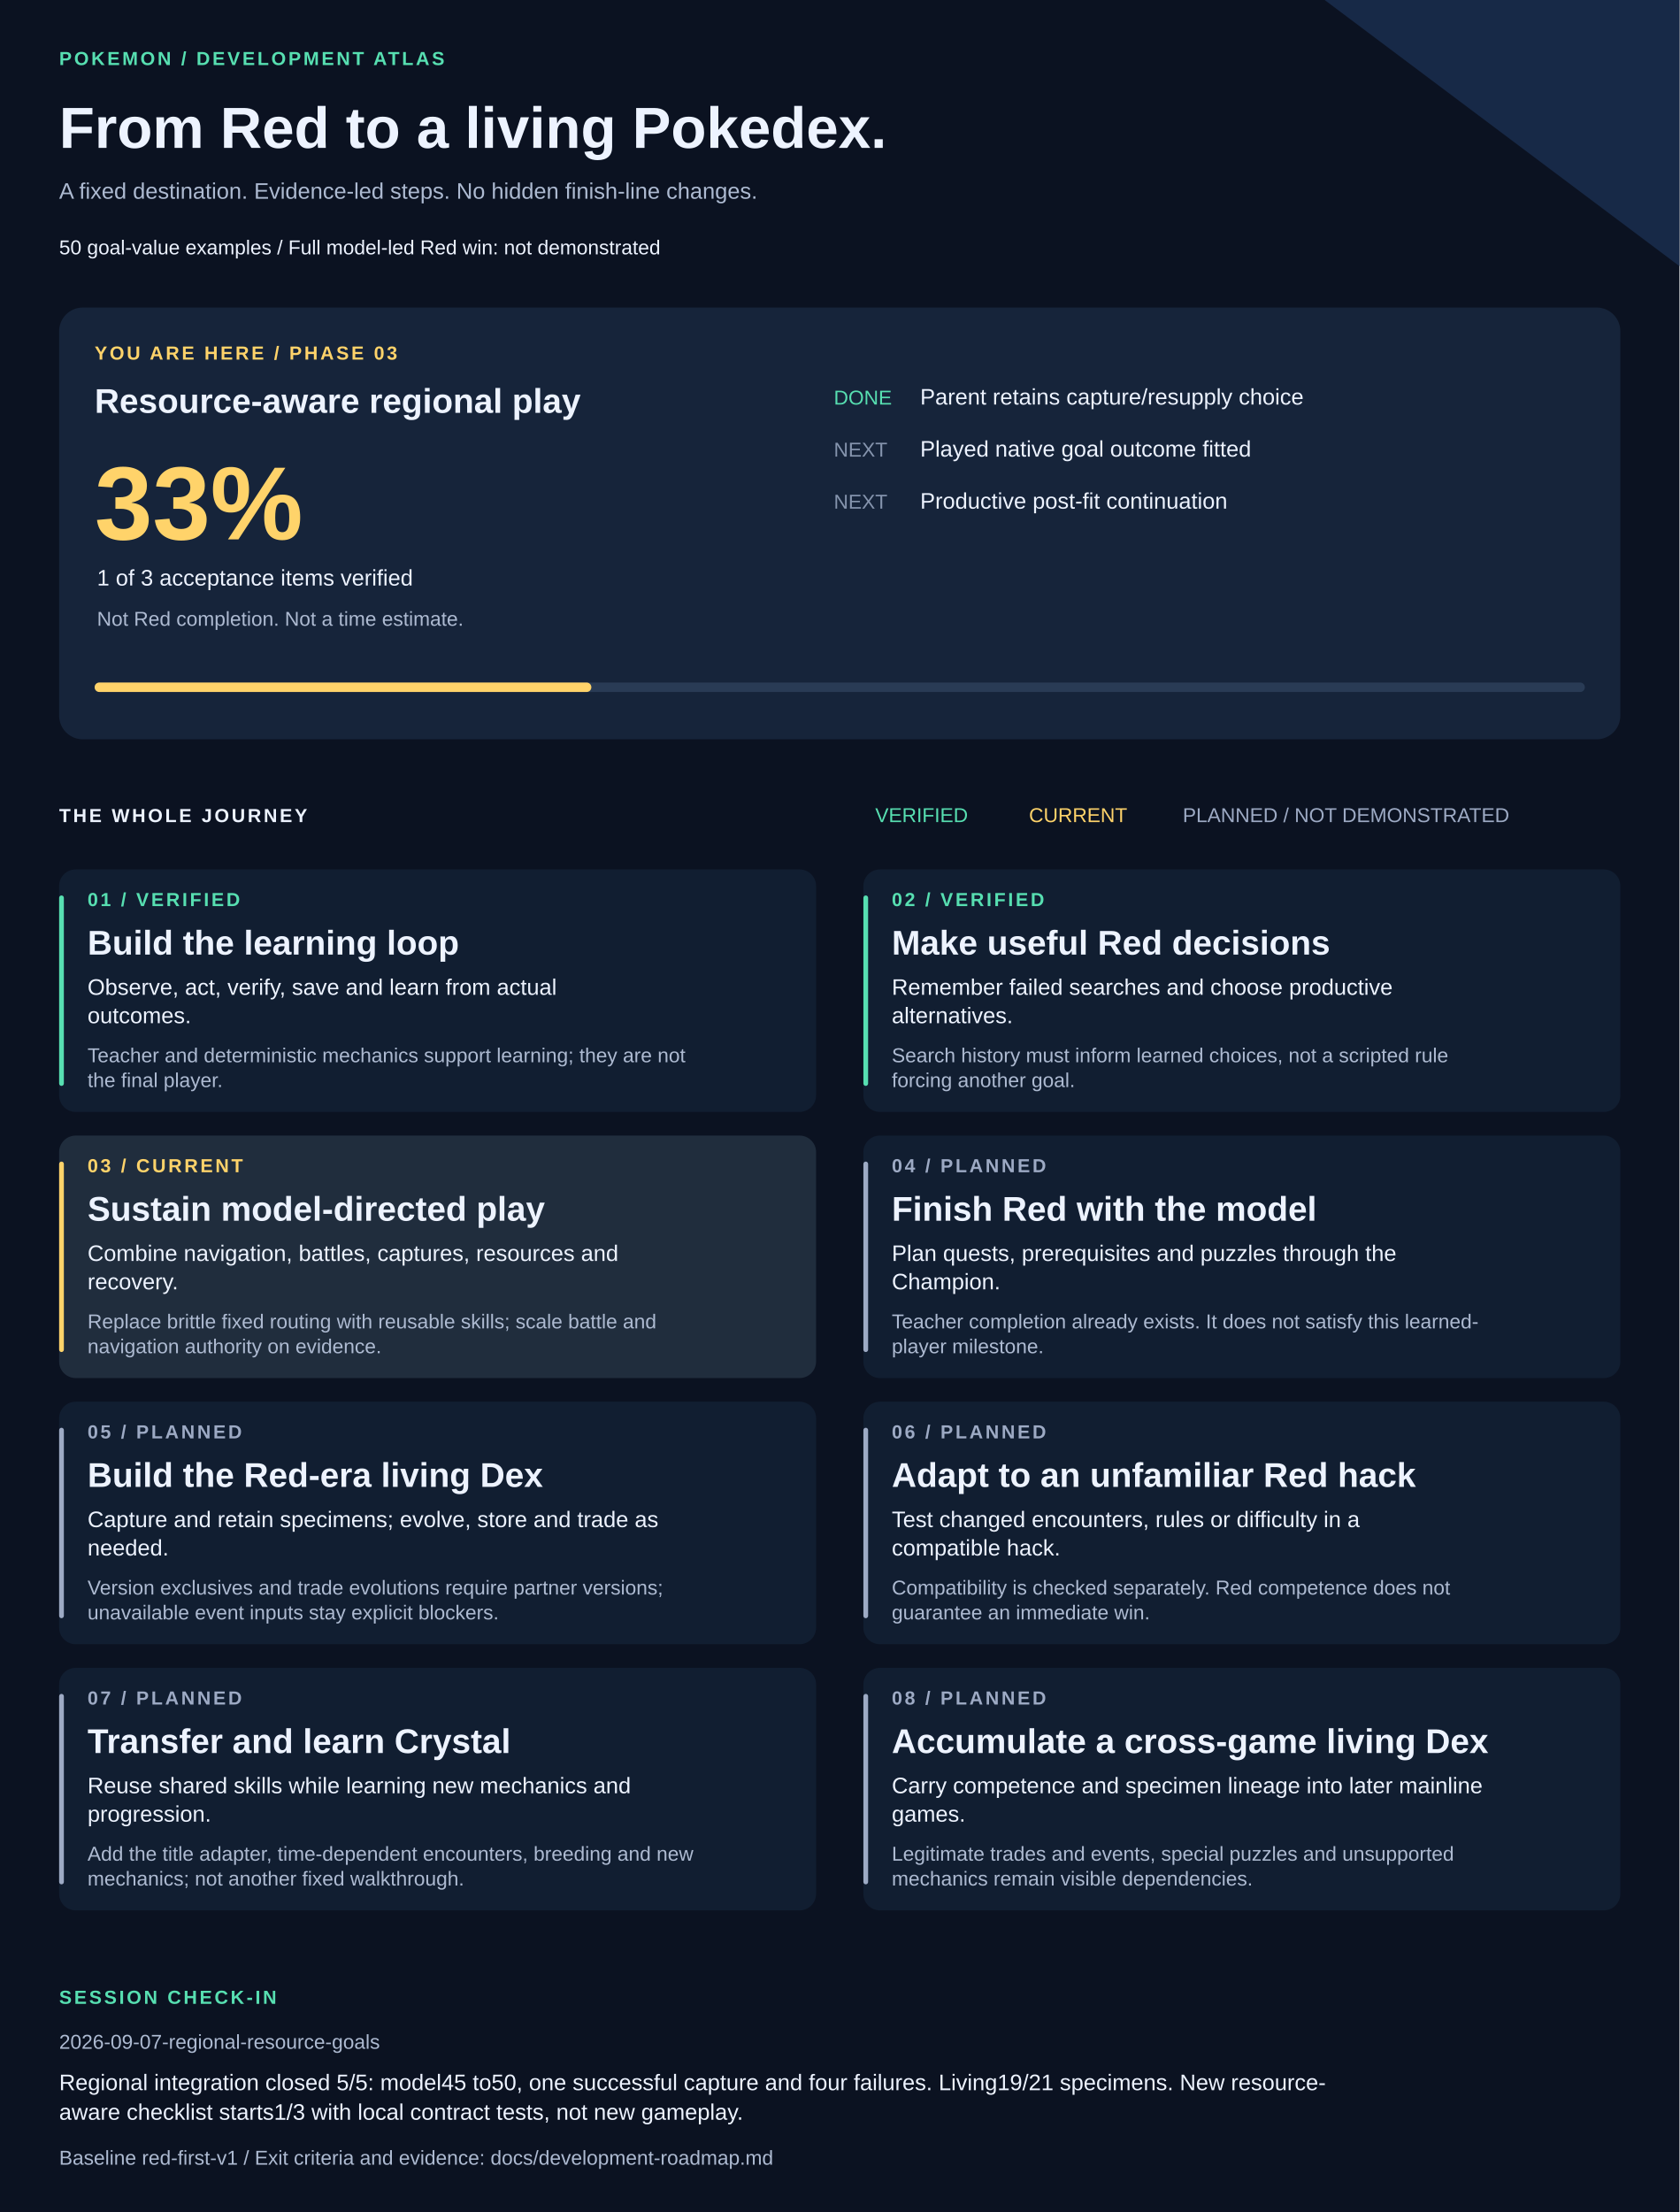
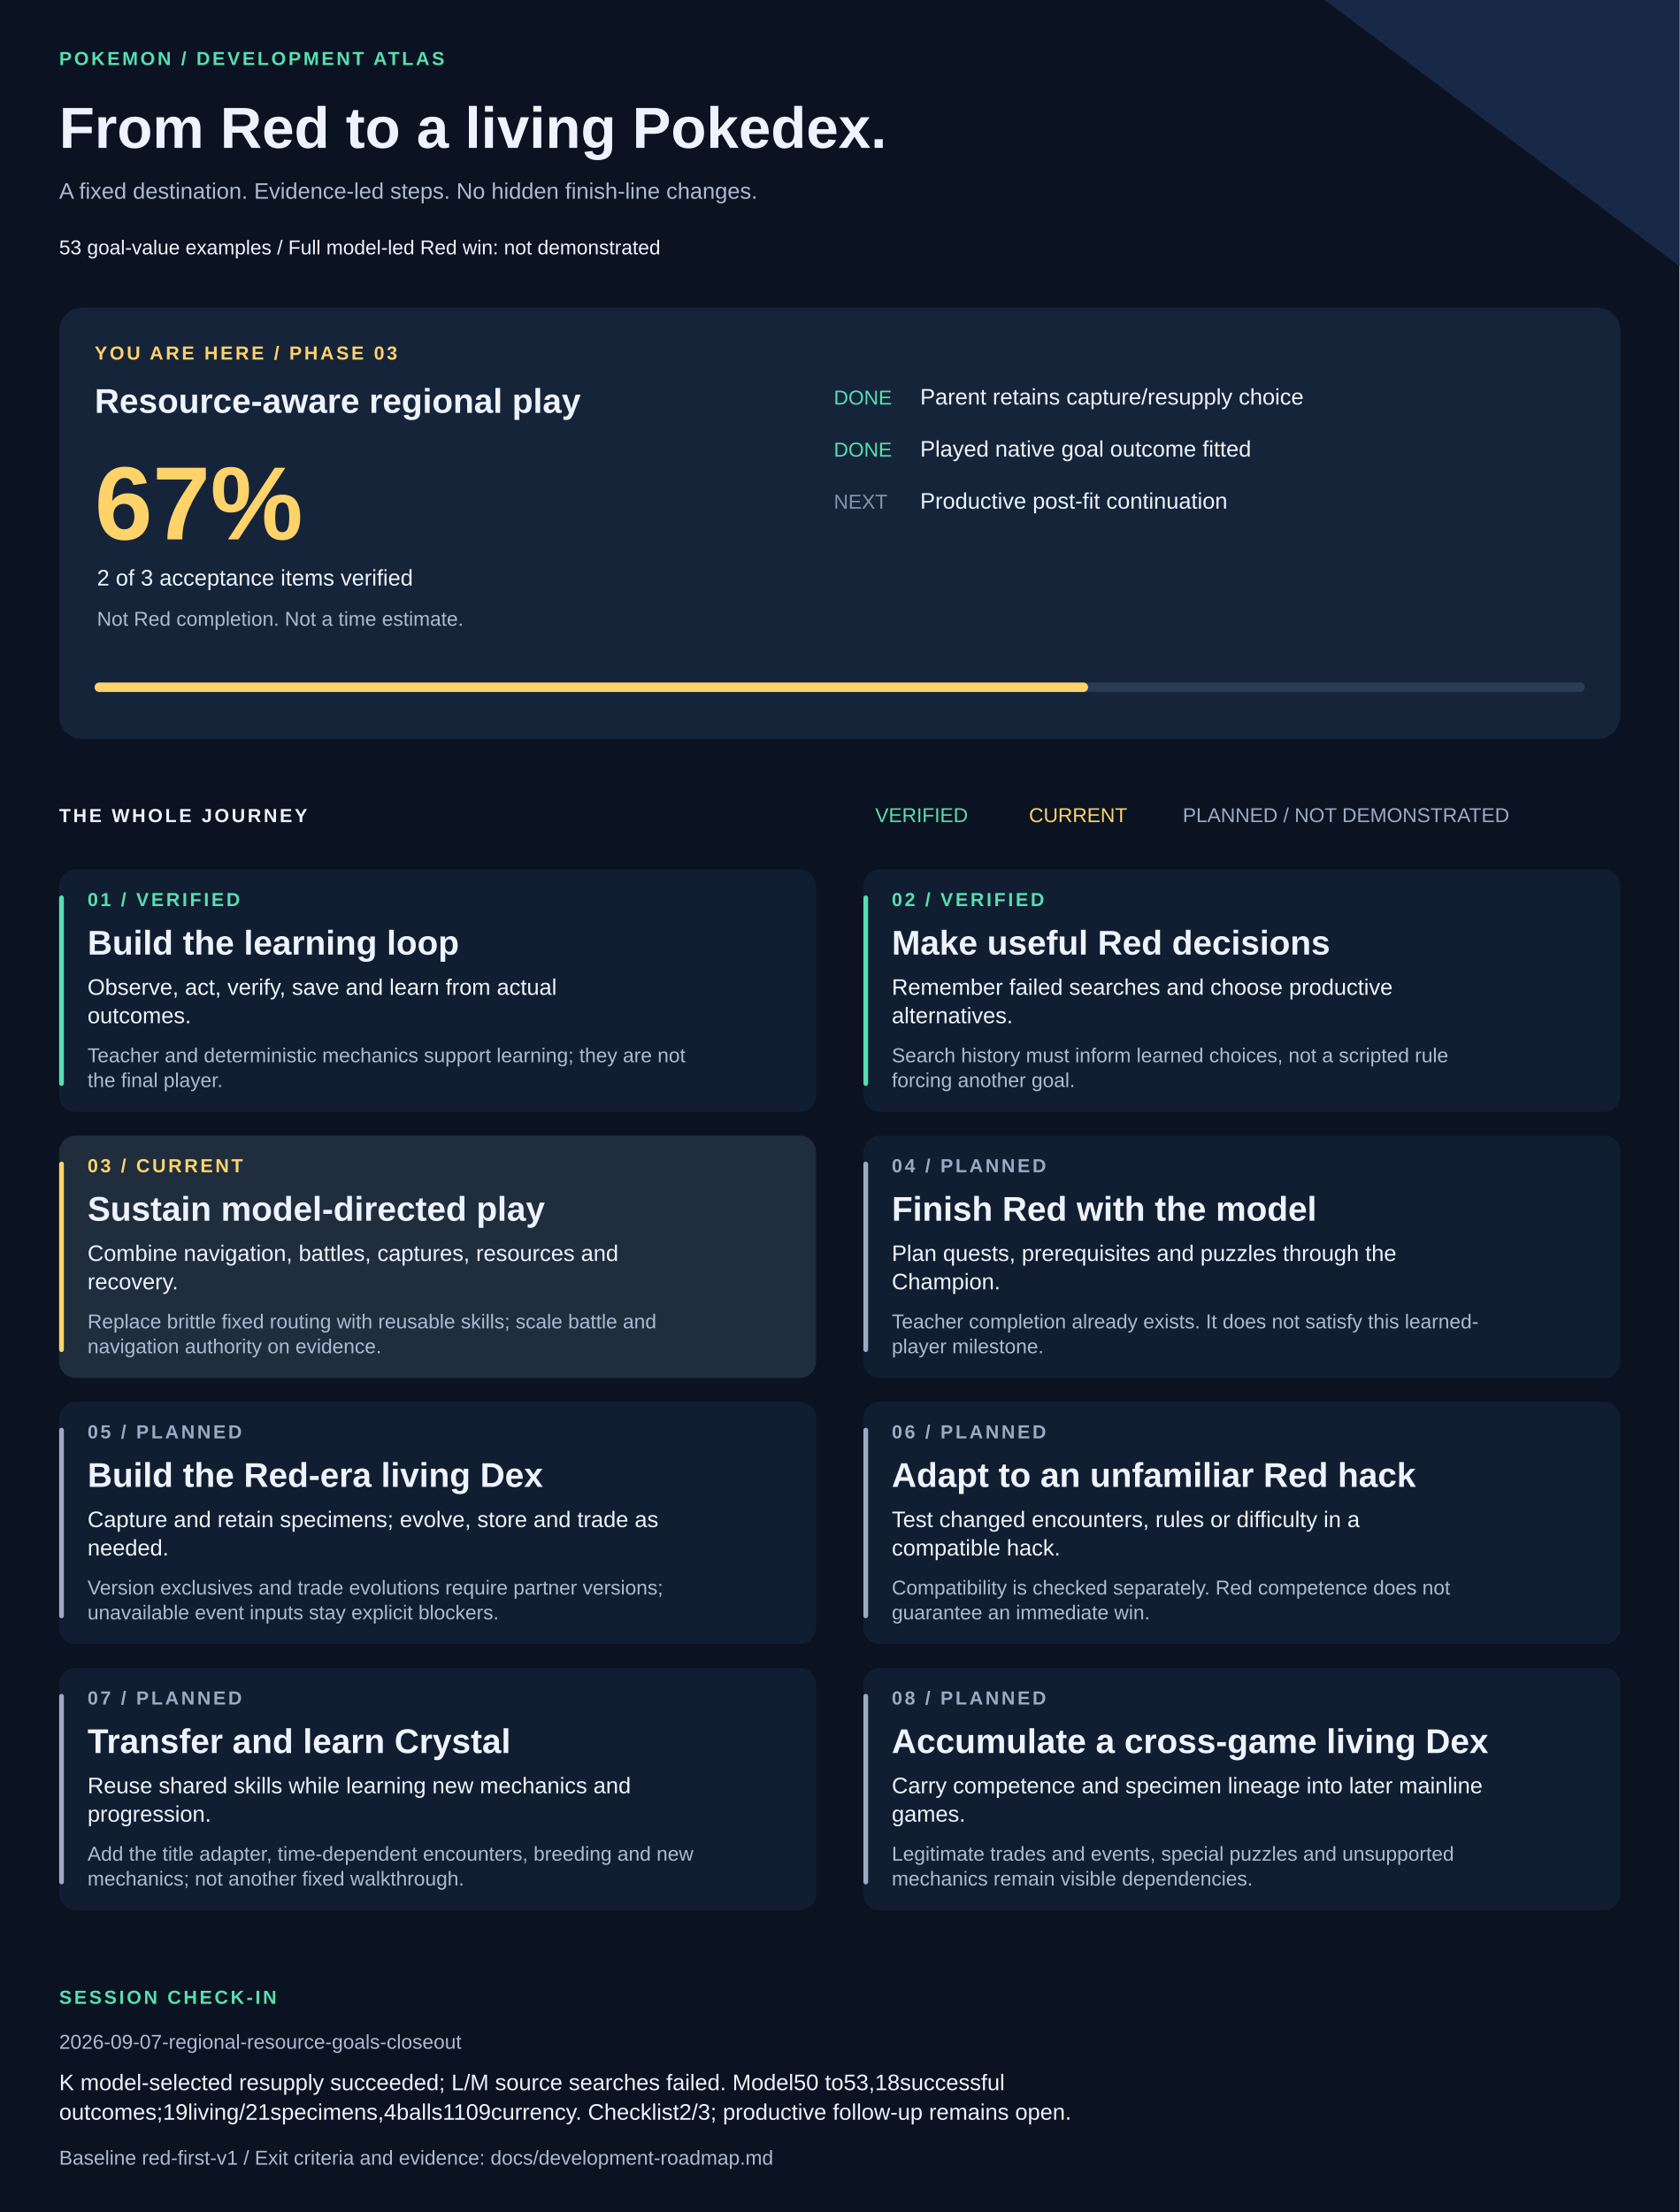
<svg xmlns="http://www.w3.org/2000/svg" width="1420" height="1870" viewBox="0 0 1420 1870" role="img" aria-labelledby="title description">
  <style>text{font-family:Arial,Helvetica,sans-serif;fill:#edf3ff}.muted{fill:#adbad1}.eyebrow{font-size:16px;letter-spacing:2px;font-weight:bold}.heading{font-size:29px;font-weight:bold}.body{font-size:19px}.small{font-size:17px}</style>
  <rect width="1420" height="1870" fill="#0b1221" />
  <path d="M1120 0H1420V225Z" fill="#172947" />
  <text x="50" y="55" class="eyebrow" style="fill:#57dfb1">POKEMON / DEVELOPMENT ATLAS</text>
  <text x="50" y="125" style="font-size:49px;font-weight:bold">From Red to a living Pokedex.</text>
  <text x="50" y="168" class="body muted">A fixed destination. Evidence-led steps. No hidden finish-line changes.</text>
-   <text x="50" y="215" class="small">50 goal-value examples  /  Full model-led Red win: not demonstrated</text>
+   <text x="50" y="215" class="small">53 goal-value examples  /  Full model-led Red win: not demonstrated</text>
  <rect x="50" y="260" width="1320" height="365" rx="20" fill="#16243a" />
  <text x="80" y="304" class="eyebrow" style="fill:#ffd36a">YOU ARE HERE / PHASE 03</text>
  <text x="80" y="349" class="heading">Resource-aware regional play</text>
-   <text x="80" y="456" style="font-size:88px;font-weight:bold;fill:#ffd36a">33%</text>
-   <text x="82" y="495" class="body">1 of 3 acceptance items verified</text>
+   <text x="80" y="456" style="font-size:88px;font-weight:bold;fill:#ffd36a">67%</text>
+   <text x="82" y="495" class="body">2 of 3 acceptance items verified</text>
  <text x="82" y="529" class="small muted">Not Red completion. Not a time estimate.</text>
  <text x="705" y="342" class="small" style="fill:#57dfb1">DONE</text>
  <text x="778" y="342" class="body">Parent retains capture/resupply choice</text>
-   <text x="705" y="386" class="small" style="fill:#8594ad">NEXT</text>
+   <text x="705" y="386" class="small" style="fill:#57dfb1">DONE</text>
  <text x="778" y="386" class="body">Played native goal outcome fitted</text>
  <text x="705" y="430" class="small" style="fill:#8594ad">NEXT</text>
  <text x="778" y="430" class="body">Productive post-fit continuation</text>
  <rect x="80" y="577" width="1260" height="8" rx="4" fill="#293b55" />
-   <rect x="80" y="577" width="420" height="8" rx="4" fill="#ffd36a" />
+   <rect x="80" y="577" width="840" height="8" rx="4" fill="#ffd36a" />
  <text x="50" y="695" class="eyebrow">THE WHOLE JOURNEY</text>
  <text x="740" y="695" class="small" style="fill:#57dfb1">VERIFIED</text>
  <text x="870" y="695" class="small" style="fill:#ffd36a">CURRENT</text>
  <text x="1000" y="695" class="small" style="fill:#9daac4">PLANNED / NOT DEMONSTRATED</text>
  <rect x="50" y="735" width="640" height="205" rx="14" fill="#111e31" />
  <rect x="50" y="757" width="4" height="161" rx="2" fill="#57dfb1" />
  <text x="74" y="766" class="eyebrow" style="fill:#57dfb1">01 / VERIFIED</text>
  <text x="74" y="807" class="heading">Build the learning loop</text>
  <text x="74" y="841" class="body">Observe, act, verify, save and learn from actual</text>
  <text x="74" y="865" class="body">outcomes.</text>
  <text x="74" y="898" class="small muted">Teacher and deterministic mechanics support learning; they are not</text>
  <text x="74" y="919" class="small muted">the final player.</text>
  <rect x="730" y="735" width="640" height="205" rx="14" fill="#111e31" />
  <rect x="730" y="757" width="4" height="161" rx="2" fill="#57dfb1" />
  <text x="754" y="766" class="eyebrow" style="fill:#57dfb1">02 / VERIFIED</text>
  <text x="754" y="807" class="heading">Make useful Red decisions</text>
  <text x="754" y="841" class="body">Remember failed searches and choose productive</text>
  <text x="754" y="865" class="body">alternatives.</text>
  <text x="754" y="898" class="small muted">Search history must inform learned choices, not a scripted rule</text>
  <text x="754" y="919" class="small muted">forcing another goal.</text>
  <rect x="50" y="960" width="640" height="205" rx="14" fill="#202d3d" />
  <rect x="50" y="982" width="4" height="161" rx="2" fill="#ffd36a" />
  <text x="74" y="991" class="eyebrow" style="fill:#ffd36a">03 / CURRENT</text>
  <text x="74" y="1032" class="heading">Sustain model-directed play</text>
  <text x="74" y="1066" class="body">Combine navigation, battles, captures, resources and</text>
  <text x="74" y="1090" class="body">recovery.</text>
  <text x="74" y="1123" class="small muted">Replace brittle fixed routing with reusable skills; scale battle and</text>
  <text x="74" y="1144" class="small muted">navigation authority on evidence.</text>
  <rect x="730" y="960" width="640" height="205" rx="14" fill="#111e31" />
  <rect x="730" y="982" width="4" height="161" rx="2" fill="#9daac4" />
  <text x="754" y="991" class="eyebrow" style="fill:#9daac4">04 / PLANNED</text>
  <text x="754" y="1032" class="heading">Finish Red with the model</text>
  <text x="754" y="1066" class="body">Plan quests, prerequisites and puzzles through the</text>
  <text x="754" y="1090" class="body">Champion.</text>
  <text x="754" y="1123" class="small muted">Teacher completion already exists. It does not satisfy this learned-</text>
  <text x="754" y="1144" class="small muted">player milestone.</text>
  <rect x="50" y="1185" width="640" height="205" rx="14" fill="#111e31" />
  <rect x="50" y="1207" width="4" height="161" rx="2" fill="#9daac4" />
  <text x="74" y="1216" class="eyebrow" style="fill:#9daac4">05 / PLANNED</text>
  <text x="74" y="1257" class="heading">Build the Red-era living Dex</text>
  <text x="74" y="1291" class="body">Capture and retain specimens; evolve, store and trade as</text>
  <text x="74" y="1315" class="body">needed.</text>
  <text x="74" y="1348" class="small muted">Version exclusives and trade evolutions require partner versions;</text>
  <text x="74" y="1369" class="small muted">unavailable event inputs stay explicit blockers.</text>
  <rect x="730" y="1185" width="640" height="205" rx="14" fill="#111e31" />
  <rect x="730" y="1207" width="4" height="161" rx="2" fill="#9daac4" />
  <text x="754" y="1216" class="eyebrow" style="fill:#9daac4">06 / PLANNED</text>
  <text x="754" y="1257" class="heading">Adapt to an unfamiliar Red hack</text>
  <text x="754" y="1291" class="body">Test changed encounters, rules or difficulty in a</text>
  <text x="754" y="1315" class="body">compatible hack.</text>
  <text x="754" y="1348" class="small muted">Compatibility is checked separately. Red competence does not</text>
  <text x="754" y="1369" class="small muted">guarantee an immediate win.</text>
  <rect x="50" y="1410" width="640" height="205" rx="14" fill="#111e31" />
  <rect x="50" y="1432" width="4" height="161" rx="2" fill="#9daac4" />
  <text x="74" y="1441" class="eyebrow" style="fill:#9daac4">07 / PLANNED</text>
  <text x="74" y="1482" class="heading">Transfer and learn Crystal</text>
  <text x="74" y="1516" class="body">Reuse shared skills while learning new mechanics and</text>
  <text x="74" y="1540" class="body">progression.</text>
  <text x="74" y="1573" class="small muted">Add the title adapter, time-dependent encounters, breeding and new</text>
  <text x="74" y="1594" class="small muted">mechanics; not another fixed walkthrough.</text>
  <rect x="730" y="1410" width="640" height="205" rx="14" fill="#111e31" />
  <rect x="730" y="1432" width="4" height="161" rx="2" fill="#9daac4" />
  <text x="754" y="1441" class="eyebrow" style="fill:#9daac4">08 / PLANNED</text>
  <text x="754" y="1482" class="heading">Accumulate a cross-game living Dex</text>
  <text x="754" y="1516" class="body">Carry competence and specimen lineage into later mainline</text>
  <text x="754" y="1540" class="body">games.</text>
  <text x="754" y="1573" class="small muted">Legitimate trades and events, special puzzles and unsupported</text>
  <text x="754" y="1594" class="small muted">mechanics remain visible dependencies.</text>
  <text x="50" y="1694" class="eyebrow" style="fill:#57dfb1">SESSION CHECK-IN</text>
-   <text x="50" y="1732" class="small muted">2026-09-07-regional-resource-goals</text>
-   <text x="50" y="1767" class="body">Regional integration closed 5/5: model45 to50, one successful capture and four failures. Living19/21 specimens. New resource-</text>
-   <text x="50" y="1792" class="body">aware checklist starts1/3 with local contract tests, not new gameplay.</text>
+   <text x="50" y="1732" class="small muted">2026-09-07-regional-resource-goals-closeout</text>
+   <text x="50" y="1767" class="body">K model-selected resupply succeeded; L/M source searches failed. Model50 to53,18successful</text>
+   <text x="50" y="1792" class="body">outcomes;19living/21specimens,4balls1109currency. Checklist2/3; productive follow-up remains open.</text>
  <text x="50" y="1830" class="small muted">Baseline red-first-v1 / Exit criteria and evidence: docs/development-roadmap.md</text>
</svg>
